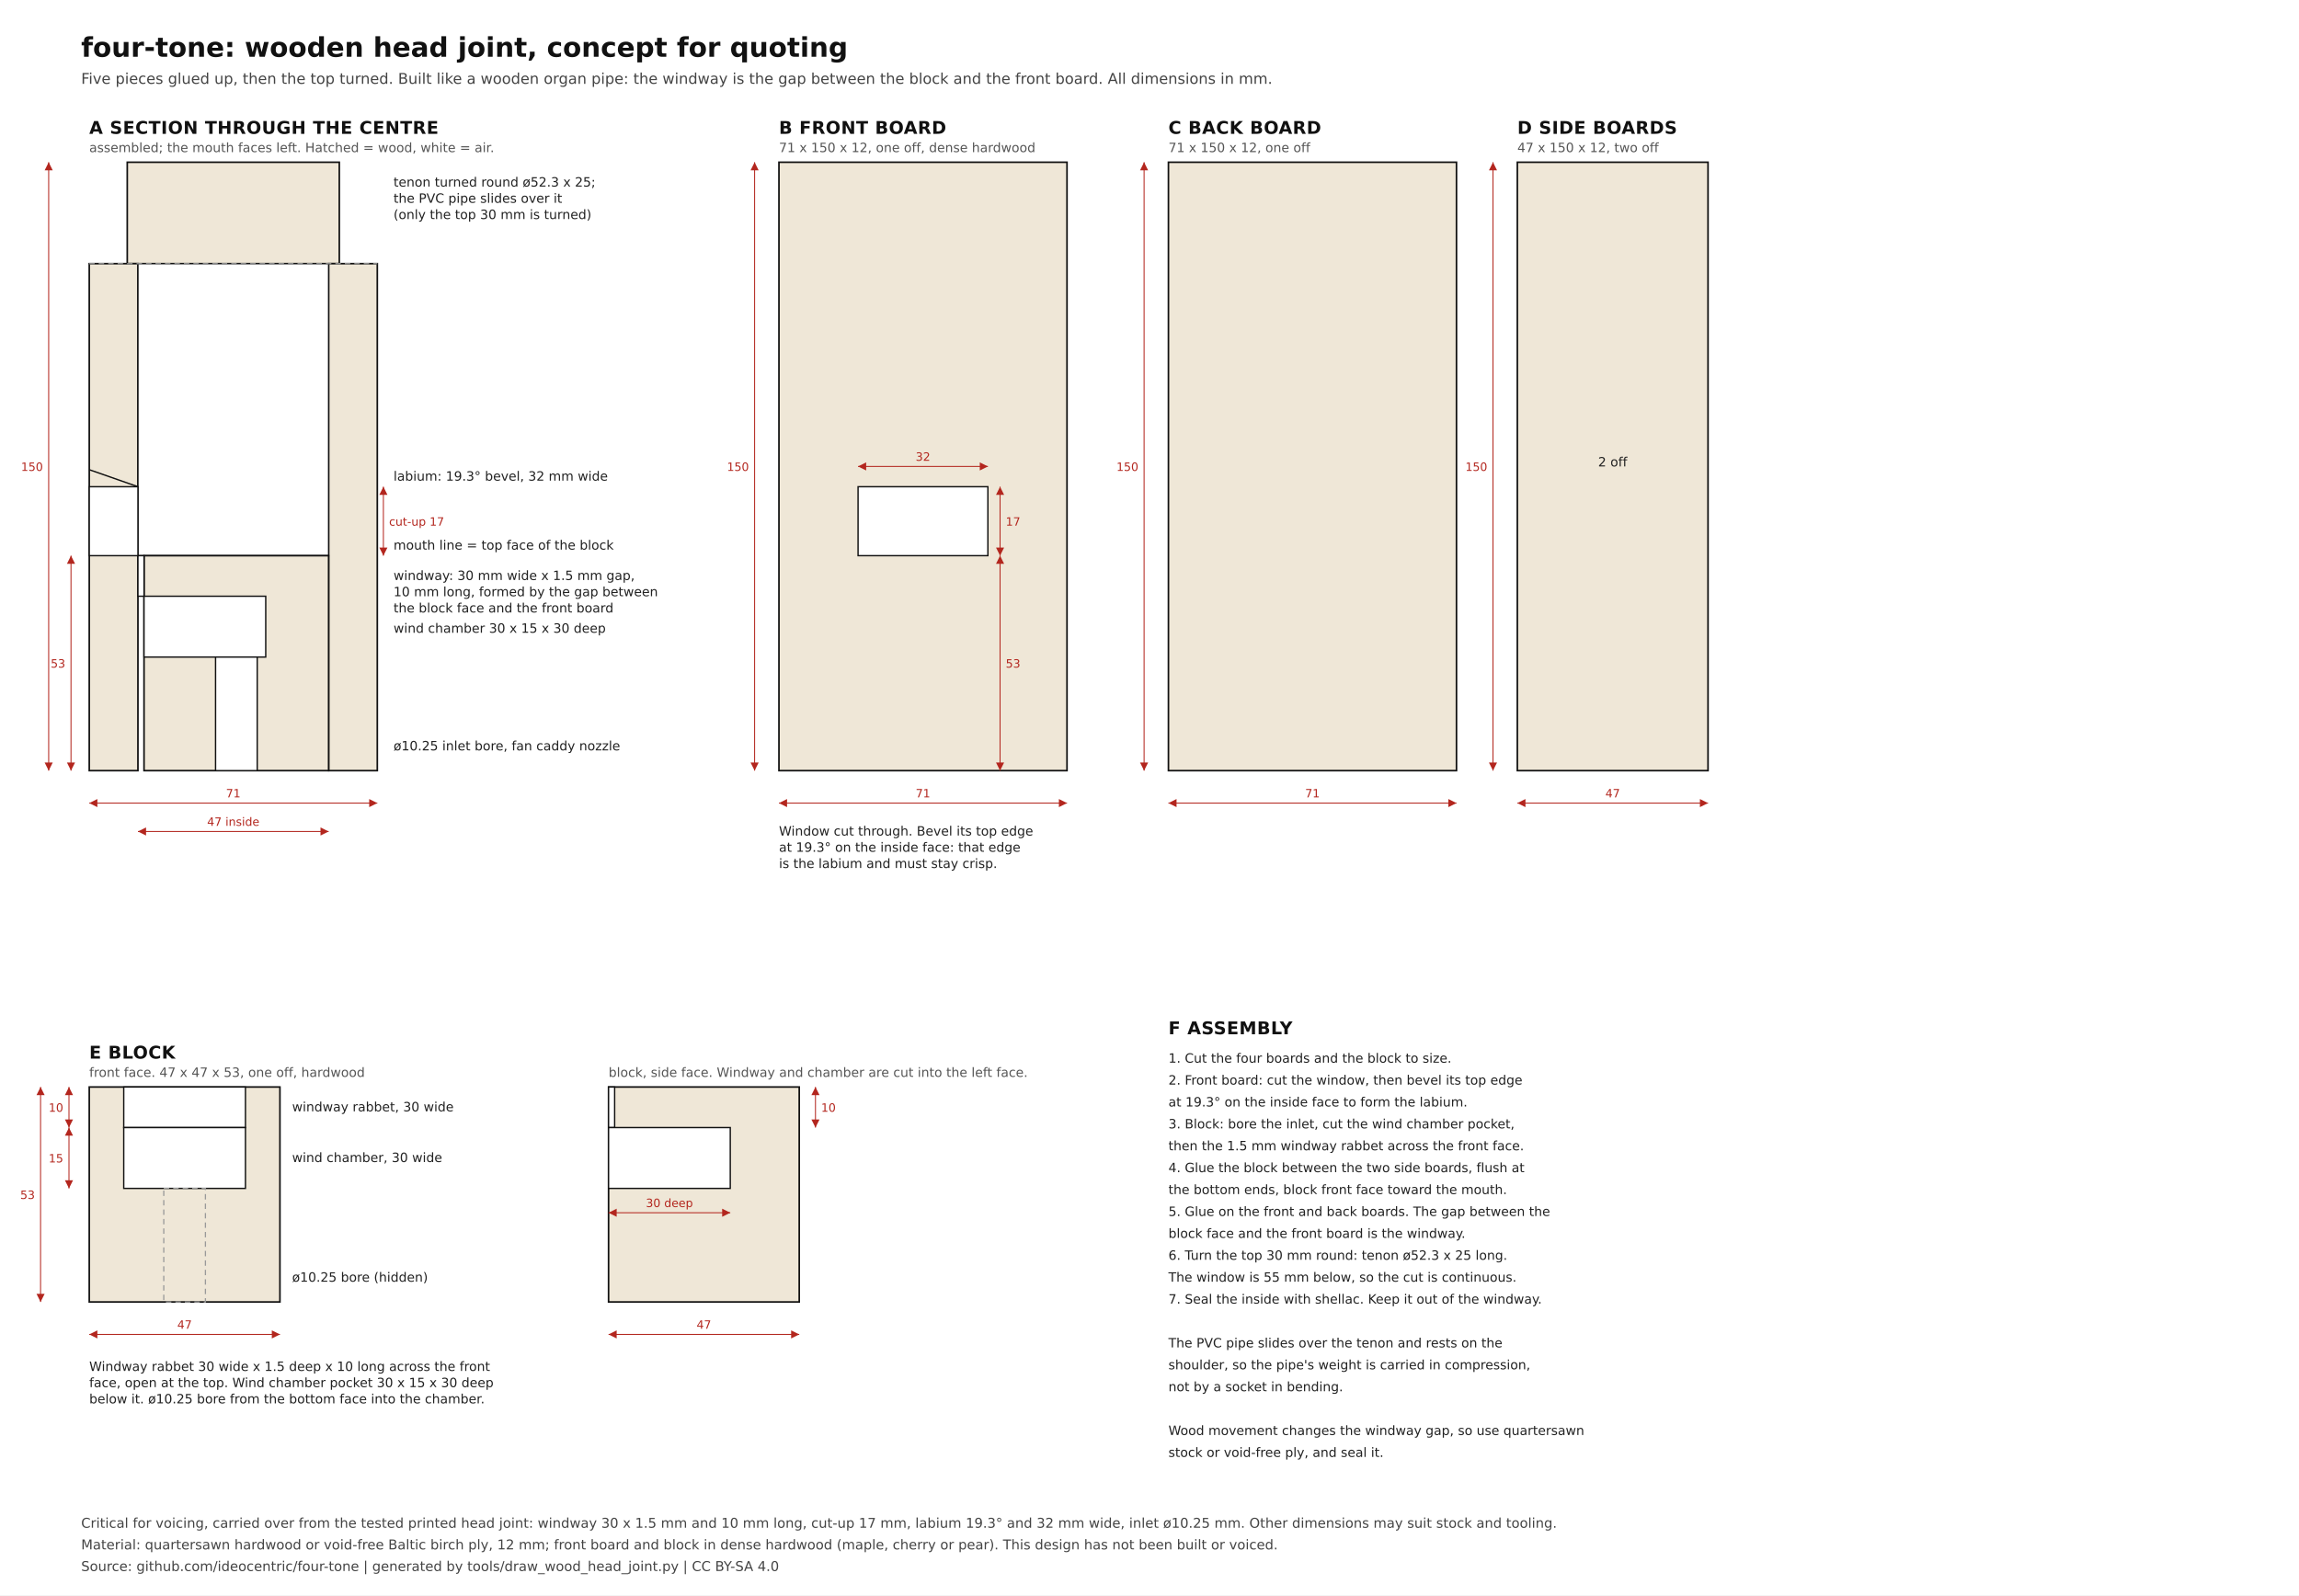
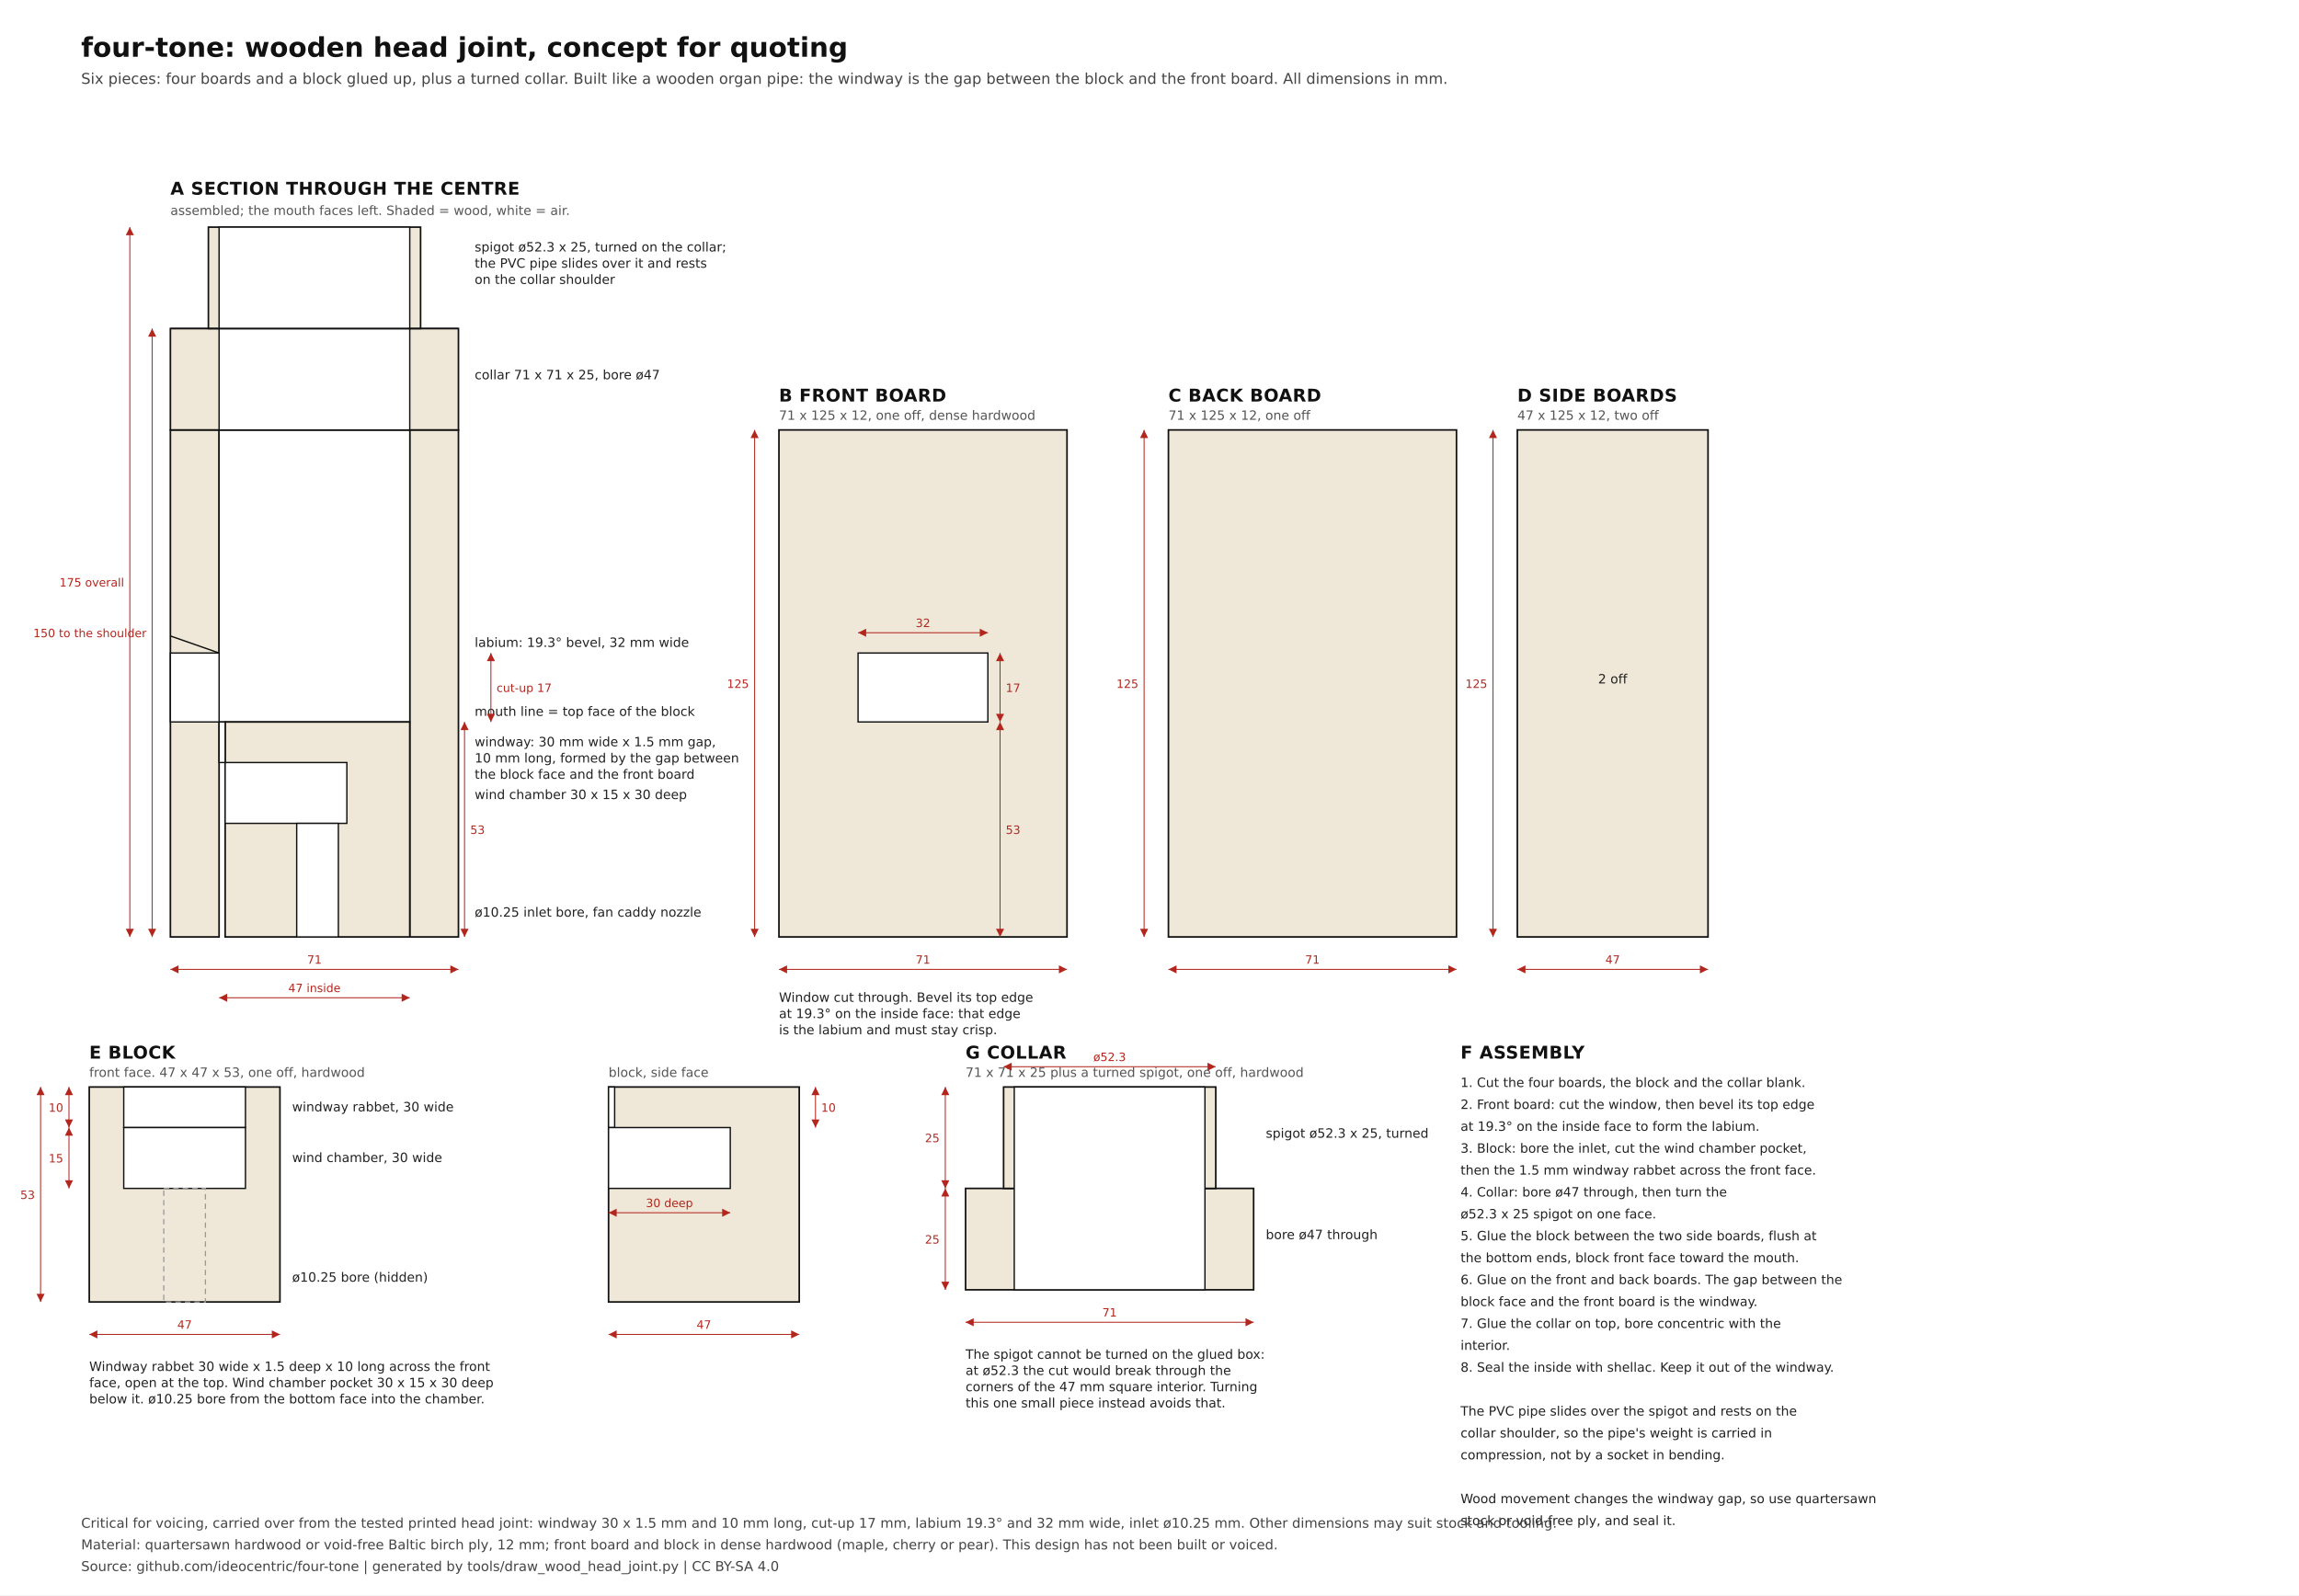
<svg xmlns="http://www.w3.org/2000/svg" width="1700" height="1180" viewBox="0 0 1700 1180">
  <style>
  text { font-family: "DejaVu Sans", Helvetica, Arial, sans-serif; fill: #111; }
  .title { font-size: 13px; font-weight: bold; letter-spacing: 0.3px; }
  .sub { font-size: 9.5px; fill: #555; }
  .note { font-size: 9.5px; fill: #222; }
  .dimtext { font-size: 8.5px; fill: #b3261e; }
  .part { fill: #efe7d7; stroke: #111; stroke-width: 1.2; }
  .void { fill: #ffffff; stroke: #111; stroke-width: 1; }
  .hidden { fill: none; stroke: #999; stroke-width: 0.9; stroke-dasharray: 4 3; }
  .thin { stroke: #111; stroke-width: 1; fill: none; }
  .dim { stroke: #b3261e; stroke-width: 0.7; fill: none; }
  .arrow { fill: #b3261e; stroke: none; }
</style>
  <rect width="1700" height="1180" fill="#ffffff" />
  <text x="60" y="42" style="font-size:20px;font-weight:bold">four-tone: wooden head joint, concept for quoting</text>
-   <text x="60" y="62" style="font-size:11px;fill:#444">Five pieces glued up, then the top turned. Built like a wooden organ pipe: the windway is the gap between the block and the front board. All dimensions in mm.</text>
-   <g transform="translate(66.0,120.0)">
-     <text x="0.0" y="-21.0" class="title" text-anchor="start">A  SECTION THROUGH THE CENTRE</text>
-     <text x="0.0" y="-7.5" class="sub" text-anchor="start">assembled; the mouth faces left. Hatched = wood, white = air.</text>
-     <polygon points="28.1,0.0 184.9,0.0 184.9,75.0 28.1,75.0" class="part" />
-     <rect x="0.0" y="75.0" width="36.0" height="375.0" class="part" />
-     <rect x="177.0" y="75.0" width="36.0" height="375.0" class="part" />
-     <rect x="36.0" y="75.0" width="141.0" height="216.0" class="void" />
-     <rect x="40.5" y="291.0" width="136.5" height="159.0" class="part" />
-     <rect x="36.0" y="291.0" width="4.5" height="30.0" class="void" />
-     <rect x="40.5" y="321.0" width="90.0" height="45.0" class="void" />
-     <rect x="93.4" y="366.0" width="30.8" height="84.0" class="void" />
-     <rect x="0.0" y="240.0" width="36.0" height="51.0" class="void" />
-     <line x1="36.0" y1="240.0" x2="0.0" y2="227.4" class="thin" />
-     <line x1="0.0" y1="75.0" x2="213.0" y2="75.0" class="hidden" />
-     <text x="225.0" y="18.0" class="note" text-anchor="start">tenon turned round ø52.3 x 25;</text>
-     <text x="225.0" y="30.0" class="note" text-anchor="start">the PVC pipe slides over it</text>
-     <text x="225.0" y="42.0" class="note" text-anchor="start">(only the top 30 mm is turned)</text>
-     <text x="225.0" y="235.5" class="note" text-anchor="start">labium: 19.3° bevel, 32 mm wide</text>
-     <text x="225.0" y="286.5" class="note" text-anchor="start">mouth line = top face of the block</text>
-     <text x="225.0" y="309.0" class="note" text-anchor="start">windway: 30 mm wide x 1.5 mm gap,</text>
-     <text x="225.0" y="321.0" class="note" text-anchor="start">10 mm long, formed by the gap between</text>
-     <text x="225.0" y="333.0" class="note" text-anchor="start">the block face and the front board</text>
-     <text x="225.0" y="348.0" class="note" text-anchor="start">wind chamber 30 x 15 x 30 deep</text>
-     <text x="225.0" y="435.0" class="note" text-anchor="start">ø10.25 inlet bore, fan caddy nozzle</text>
-     <line x1="-30.0" y1="0.0" x2="-30.0" y2="450.0" class="dim" />
-     <polygon points="-30.0,0.0 -33.0,6.0 -27.0,6.0" class="arrow" />
-     <polygon points="-30.0,450.0 -33.0,444.0 -27.0,444.0" class="arrow" />
-     <text x="-34.2" y="228.3" class="dimtext" text-anchor="end">150</text>
-     <line x1="-13.5" y1="291.0" x2="-13.5" y2="450.0" class="dim" />
-     <polygon points="-13.5,291.0 -16.5,297.0 -10.5,297.0" class="arrow" />
-     <polygon points="-13.5,450.0 -16.5,444.0 -10.5,444.0" class="arrow" />
-     <text x="-17.7" y="373.8" class="dimtext" text-anchor="end">53</text>
-     <line x1="217.5" y1="240.0" x2="217.5" y2="291.0" class="dim" />
-     <polygon points="217.5,240.0 214.5,246.0 220.5,246.0" class="arrow" />
-     <polygon points="217.5,291.0 214.5,285.0 220.5,285.0" class="arrow" />
-     <text x="221.7" y="268.8" class="dimtext" text-anchor="start">cut-up 17</text>
-     <line x1="0.0" y1="474.0" x2="213.0" y2="474.0" class="dim" />
-     <polygon points="0.0,474.0 6.0,471.0 6.0,477.0" class="arrow" />
-     <polygon points="213.0,474.0 207.0,471.0 207.0,477.0" class="arrow" />
-     <text x="106.5" y="469.8" class="dimtext" text-anchor="middle">71</text>
-     <line x1="36.0" y1="495.0" x2="177.0" y2="495.0" class="dim" />
-     <polygon points="36.0,495.0 42.0,492.0 42.0,498.0" class="arrow" />
-     <polygon points="177.0,495.0 171.0,492.0 171.0,498.0" class="arrow" />
-     <text x="106.5" y="490.8" class="dimtext" text-anchor="middle">47 inside</text>
-   </g>
-   <g transform="translate(576.0,120.0)">
+   <text x="60" y="62" style="font-size:11px;fill:#444">Six pieces: four boards and a block glued up, plus a turned collar. Built like a wooden organ pipe: the windway is the gap between the block and the front board. All dimensions in mm.</text>
+   <g transform="translate(126.0,318.0)">
+     <text x="0.0" y="-174.0" class="title" text-anchor="start">A  SECTION THROUGH THE CENTRE</text>
+     <text x="0.0" y="-159.0" class="sub" text-anchor="start">assembled; the mouth faces left. Shaded = wood, white = air.</text>
+     <rect x="0.0" y="0.0" width="36.0" height="375.0" class="part" />
+     <rect x="177.0" y="0.0" width="36.0" height="375.0" class="part" />
+     <rect x="36.0" y="0.0" width="141.0" height="216.0" class="void" />
+     <rect x="40.5" y="216.0" width="136.5" height="159.0" class="part" />
+     <rect x="36.0" y="216.0" width="4.5" height="30.0" class="void" />
+     <rect x="40.5" y="246.0" width="90.0" height="45.0" class="void" />
+     <rect x="93.4" y="291.0" width="30.8" height="84.0" class="void" />
+     <rect x="0.0" y="165.0" width="36.0" height="51.0" class="void" />
+     <line x1="36.0" y1="165.0" x2="0.0" y2="152.4" class="thin" />
+     <rect x="0.0" y="-75.0" width="213.0" height="75.0" class="part" />
+     <rect x="36.0" y="-75.0" width="141.0" height="75.0" class="void" />
+     <rect x="28.1" y="-150.0" width="156.9" height="75.0" class="part" />
+     <rect x="36.0" y="-150.0" width="141.0" height="75.0" class="void" />
+     <line x1="0.0" y1="-75.0" x2="213.0" y2="-75.0" class="thin" />
+     <text x="225.0" y="-132.0" class="note" text-anchor="start">spigot ø52.3 x 25, turned on the collar;</text>
+     <text x="225.0" y="-120.0" class="note" text-anchor="start">the PVC pipe slides over it and rests</text>
+     <text x="225.0" y="-108.0" class="note" text-anchor="start">on the collar shoulder</text>
+     <text x="225.0" y="-37.5" class="note" text-anchor="start">collar 71 x 71 x 25, bore ø47</text>
+     <text x="225.0" y="160.5" class="note" text-anchor="start">labium: 19.3° bevel, 32 mm wide</text>
+     <text x="225.0" y="211.5" class="note" text-anchor="start">mouth line = top face of the block</text>
+     <text x="225.0" y="234.0" class="note" text-anchor="start">windway: 30 mm wide x 1.5 mm gap,</text>
+     <text x="225.0" y="246.0" class="note" text-anchor="start">10 mm long, formed by the gap between</text>
+     <text x="225.0" y="258.0" class="note" text-anchor="start">the block face and the front board</text>
+     <text x="225.0" y="273.0" class="note" text-anchor="start">wind chamber 30 x 15 x 30 deep</text>
+     <text x="225.0" y="360.0" class="note" text-anchor="start">ø10.25 inlet bore, fan caddy nozzle</text>
+     <line x1="-30.0" y1="-150.0" x2="-30.0" y2="375.0" class="dim" />
+     <polygon points="-30.0,-150.0 -33.0,-144.0 -27.0,-144.0" class="arrow" />
+     <polygon points="-30.0,375.0 -33.0,369.0 -27.0,369.0" class="arrow" />
+     <text x="-34.2" y="115.8" class="dimtext" text-anchor="end">175 overall</text>
+     <line x1="-13.5" y1="-75.0" x2="-13.5" y2="375.0" class="dim" />
+     <polygon points="-13.5,-75.0 -16.5,-69.0 -10.5,-69.0" class="arrow" />
+     <polygon points="-13.5,375.0 -16.5,369.0 -10.5,369.0" class="arrow" />
+     <text x="-17.7" y="153.3" class="dimtext" text-anchor="end">150 to the shoulder</text>
+     <line x1="217.5" y1="216.0" x2="217.5" y2="375.0" class="dim" />
+     <polygon points="217.5,216.0 214.5,222.0 220.5,222.0" class="arrow" />
+     <polygon points="217.5,375.0 214.5,369.0 220.5,369.0" class="arrow" />
+     <text x="221.7" y="298.8" class="dimtext" text-anchor="start">53</text>
+     <line x1="237.0" y1="165.0" x2="237.0" y2="216.0" class="dim" />
+     <polygon points="237.0,165.0 234.0,171.0 240.0,171.0" class="arrow" />
+     <polygon points="237.0,216.0 234.0,210.0 240.0,210.0" class="arrow" />
+     <text x="241.2" y="193.8" class="dimtext" text-anchor="start">cut-up 17</text>
+     <line x1="0.0" y1="399.0" x2="213.0" y2="399.0" class="dim" />
+     <polygon points="0.0,399.0 6.0,396.0 6.0,402.0" class="arrow" />
+     <polygon points="213.0,399.0 207.0,396.0 207.0,402.0" class="arrow" />
+     <text x="106.5" y="394.8" class="dimtext" text-anchor="middle">71</text>
+     <line x1="36.0" y1="420.0" x2="177.0" y2="420.0" class="dim" />
+     <polygon points="36.0,420.0 42.0,417.0 42.0,423.0" class="arrow" />
+     <polygon points="177.0,420.0 171.0,417.0 171.0,423.0" class="arrow" />
+     <text x="106.5" y="415.8" class="dimtext" text-anchor="middle">47 inside</text>
+   </g>
+   <g transform="translate(576.0,318.0)">
    <text x="0.0" y="-21.0" class="title" text-anchor="start">B  FRONT BOARD</text>
-     <text x="0.0" y="-7.5" class="sub" text-anchor="start">71 x 150 x 12, one off, dense hardwood</text>
-     <rect x="0.0" y="0.0" width="213.0" height="450.0" class="part" />
-     <rect x="58.5" y="240.0" width="96.0" height="51.0" class="void" />
-     <line x1="58.5" y1="225.0" x2="154.5" y2="225.0" class="dim" />
-     <polygon points="58.5,225.0 64.5,222.0 64.5,228.0" class="arrow" />
-     <polygon points="154.5,225.0 148.5,222.0 148.5,228.0" class="arrow" />
-     <text x="106.5" y="220.8" class="dimtext" text-anchor="middle">32</text>
-     <line x1="163.5" y1="240.0" x2="163.5" y2="291.0" class="dim" />
-     <polygon points="163.5,240.0 160.5,246.0 166.5,246.0" class="arrow" />
-     <polygon points="163.5,291.0 160.5,285.0 166.5,285.0" class="arrow" />
-     <text x="167.7" y="268.8" class="dimtext" text-anchor="start">17</text>
-     <line x1="163.5" y1="291.0" x2="163.5" y2="450.0" class="dim" />
-     <polygon points="163.5,291.0 160.5,297.0 166.5,297.0" class="arrow" />
-     <polygon points="163.5,450.0 160.5,444.0 166.5,444.0" class="arrow" />
-     <text x="167.7" y="373.8" class="dimtext" text-anchor="start">53</text>
-     <line x1="0.0" y1="474.0" x2="213.0" y2="474.0" class="dim" />
-     <polygon points="0.0,474.0 6.0,471.0 6.0,477.0" class="arrow" />
-     <polygon points="213.0,474.0 207.0,471.0 207.0,477.0" class="arrow" />
-     <text x="106.5" y="469.8" class="dimtext" text-anchor="middle">71</text>
-     <line x1="-18.0" y1="0.0" x2="-18.0" y2="450.0" class="dim" />
+     <text x="0.0" y="-7.5" class="sub" text-anchor="start">71 x 125 x 12, one off, dense hardwood</text>
+     <rect x="0.0" y="0.0" width="213.0" height="375.0" class="part" />
+     <rect x="58.5" y="165.0" width="96.0" height="51.0" class="void" />
+     <line x1="58.5" y1="150.0" x2="154.5" y2="150.0" class="dim" />
+     <polygon points="58.5,150.0 64.5,147.0 64.5,153.0" class="arrow" />
+     <polygon points="154.5,150.0 148.5,147.0 148.5,153.0" class="arrow" />
+     <text x="106.5" y="145.8" class="dimtext" text-anchor="middle">32</text>
+     <line x1="163.5" y1="165.0" x2="163.5" y2="216.0" class="dim" />
+     <polygon points="163.5,165.0 160.5,171.0 166.5,171.0" class="arrow" />
+     <polygon points="163.5,216.0 160.5,210.0 166.5,210.0" class="arrow" />
+     <text x="167.7" y="193.8" class="dimtext" text-anchor="start">17</text>
+     <line x1="163.5" y1="216.0" x2="163.5" y2="375.0" class="dim" />
+     <polygon points="163.5,216.0 160.5,222.0 166.5,222.0" class="arrow" />
+     <polygon points="163.5,375.0 160.5,369.0 166.5,369.0" class="arrow" />
+     <text x="167.7" y="298.8" class="dimtext" text-anchor="start">53</text>
+     <line x1="0.0" y1="399.0" x2="213.0" y2="399.0" class="dim" />
+     <polygon points="0.0,399.0 6.0,396.0 6.0,402.0" class="arrow" />
+     <polygon points="213.0,399.0 207.0,396.0 207.0,402.0" class="arrow" />
+     <text x="106.5" y="394.8" class="dimtext" text-anchor="middle">71</text>
+     <line x1="-18.0" y1="0.0" x2="-18.0" y2="375.0" class="dim" />
    <polygon points="-18.0,0.0 -21.0,6.0 -15.0,6.0" class="arrow" />
-     <polygon points="-18.0,450.0 -21.0,444.0 -15.0,444.0" class="arrow" />
-     <text x="-22.2" y="228.3" class="dimtext" text-anchor="end">150</text>
-     <text x="0.0" y="498.0" class="note" text-anchor="start">Window cut through. Bevel its top edge</text>
-     <text x="0.0" y="510.0" class="note" text-anchor="start">at 19.3° on the inside face: that edge</text>
-     <text x="0.0" y="522.0" class="note" text-anchor="start">is the labium and must stay crisp.</text>
-   </g>
-   <g transform="translate(864.0,120.0)">
+     <polygon points="-18.0,375.0 -21.0,369.0 -15.0,369.0" class="arrow" />
+     <text x="-22.2" y="190.8" class="dimtext" text-anchor="end">125</text>
+     <text x="0.0" y="423.0" class="note" text-anchor="start">Window cut through. Bevel its top edge</text>
+     <text x="0.0" y="435.0" class="note" text-anchor="start">at 19.3° on the inside face: that edge</text>
+     <text x="0.0" y="447.0" class="note" text-anchor="start">is the labium and must stay crisp.</text>
+   </g>
+   <g transform="translate(864.0,318.0)">
    <text x="0.0" y="-21.0" class="title" text-anchor="start">C  BACK BOARD</text>
-     <text x="0.0" y="-7.5" class="sub" text-anchor="start">71 x 150 x 12, one off</text>
-     <rect x="0.0" y="0.0" width="213.0" height="450.0" class="part" />
-     <line x1="0.0" y1="474.0" x2="213.0" y2="474.0" class="dim" />
-     <polygon points="0.0,474.0 6.0,471.0 6.0,477.0" class="arrow" />
-     <polygon points="213.0,474.0 207.0,471.0 207.0,477.0" class="arrow" />
-     <text x="106.5" y="469.8" class="dimtext" text-anchor="middle">71</text>
-     <line x1="-18.0" y1="0.0" x2="-18.0" y2="450.0" class="dim" />
+     <text x="0.0" y="-7.5" class="sub" text-anchor="start">71 x 125 x 12, one off</text>
+     <rect x="0.0" y="0.0" width="213.0" height="375.0" class="part" />
+     <line x1="0.0" y1="399.0" x2="213.0" y2="399.0" class="dim" />
+     <polygon points="0.0,399.0 6.0,396.0 6.0,402.0" class="arrow" />
+     <polygon points="213.0,399.0 207.0,396.0 207.0,402.0" class="arrow" />
+     <text x="106.5" y="394.8" class="dimtext" text-anchor="middle">71</text>
+     <line x1="-18.0" y1="0.0" x2="-18.0" y2="375.0" class="dim" />
    <polygon points="-18.0,0.0 -21.0,6.0 -15.0,6.0" class="arrow" />
-     <polygon points="-18.0,450.0 -21.0,444.0 -15.0,444.0" class="arrow" />
-     <text x="-22.2" y="228.3" class="dimtext" text-anchor="end">150</text>
-   </g>
-   <g transform="translate(1122.0,120.0)">
+     <polygon points="-18.0,375.0 -21.0,369.0 -15.0,369.0" class="arrow" />
+     <text x="-22.2" y="190.8" class="dimtext" text-anchor="end">125</text>
+   </g>
+   <g transform="translate(1122.0,318.0)">
    <text x="0.0" y="-21.0" class="title" text-anchor="start">D  SIDE BOARDS</text>
-     <text x="0.0" y="-7.5" class="sub" text-anchor="start">47 x 150 x 12, two off</text>
-     <rect x="0.0" y="0.0" width="141.0" height="450.0" class="part" />
-     <text x="70.5" y="225.0" class="note" text-anchor="middle">2 off</text>
-     <line x1="0.0" y1="474.0" x2="141.0" y2="474.0" class="dim" />
-     <polygon points="0.0,474.0 6.0,471.0 6.0,477.0" class="arrow" />
-     <polygon points="141.0,474.0 135.0,471.0 135.0,477.0" class="arrow" />
-     <text x="70.5" y="469.8" class="dimtext" text-anchor="middle">47</text>
-     <line x1="-18.0" y1="0.0" x2="-18.0" y2="450.0" class="dim" />
+     <text x="0.0" y="-7.5" class="sub" text-anchor="start">47 x 125 x 12, two off</text>
+     <rect x="0.0" y="0.0" width="141.0" height="375.0" class="part" />
+     <text x="70.5" y="187.5" class="note" text-anchor="middle">2 off</text>
+     <line x1="0.0" y1="399.0" x2="141.0" y2="399.0" class="dim" />
+     <polygon points="0.0,399.0 6.0,396.0 6.0,402.0" class="arrow" />
+     <polygon points="141.0,399.0 135.0,396.0 135.0,402.0" class="arrow" />
+     <text x="70.5" y="394.8" class="dimtext" text-anchor="middle">47</text>
+     <line x1="-18.0" y1="0.0" x2="-18.0" y2="375.0" class="dim" />
    <polygon points="-18.0,0.0 -21.0,6.0 -15.0,6.0" class="arrow" />
-     <polygon points="-18.0,450.0 -21.0,444.0 -15.0,444.0" class="arrow" />
-     <text x="-22.2" y="228.3" class="dimtext" text-anchor="end">150</text>
+     <polygon points="-18.0,375.0 -21.0,369.0 -15.0,369.0" class="arrow" />
+     <text x="-22.2" y="190.8" class="dimtext" text-anchor="end">125</text>
  </g>
  <g transform="translate(66.0,804.0)">
    <text x="0.0" y="-21.0" class="title" text-anchor="start">E  BLOCK</text>
    <text x="0.0" y="-7.5" class="sub" text-anchor="start">front face. 47 x 47 x 53, one off, hardwood</text>
    <rect x="0.0" y="0.0" width="141.0" height="159.0" class="part" />
    <rect x="25.5" y="0.0" width="90.0" height="30.0" class="void" />
    <rect x="25.5" y="30.0" width="90.0" height="45.0" class="void" />
    <rect x="55.1" y="75.0" width="30.8" height="84.0" class="hidden" />
    <text x="150.0" y="18.0" class="note" text-anchor="start">windway rabbet, 30 wide</text>
    <text x="150.0" y="55.5" class="note" text-anchor="start">wind chamber, 30 wide</text>
    <text x="150.0" y="144.0" class="note" text-anchor="start">ø10.25 bore (hidden)</text>
    <line x1="0.0" y1="183.0" x2="141.0" y2="183.0" class="dim" />
    <polygon points="0.0,183.0 6.0,180.0 6.0,186.0" class="arrow" />
    <polygon points="141.0,183.0 135.0,180.0 135.0,186.0" class="arrow" />
    <text x="70.5" y="178.8" class="dimtext" text-anchor="middle">47</text>
    <line x1="-15.0" y1="0.0" x2="-15.0" y2="30.0" class="dim" />
    <polygon points="-15.0,0.0 -18.0,6.0 -12.0,6.0" class="arrow" />
    <polygon points="-15.0,30.0 -18.0,24.0 -12.0,24.0" class="arrow" />
    <text x="-19.2" y="18.3" class="dimtext" text-anchor="end">10</text>
    <line x1="-15.0" y1="30.0" x2="-15.0" y2="75.0" class="dim" />
    <polygon points="-15.0,30.0 -18.0,36.0 -12.0,36.0" class="arrow" />
    <polygon points="-15.0,75.0 -18.0,69.0 -12.0,69.0" class="arrow" />
    <text x="-19.2" y="55.8" class="dimtext" text-anchor="end">15</text>
    <line x1="-36.0" y1="0.0" x2="-36.0" y2="159.0" class="dim" />
    <polygon points="-36.0,0.0 -39.0,6.0 -33.0,6.0" class="arrow" />
    <polygon points="-36.0,159.0 -39.0,153.0 -33.0,153.0" class="arrow" />
    <text x="-40.2" y="82.8" class="dimtext" text-anchor="end">53</text>
    <text x="0.0" y="210.0" class="note" text-anchor="start">Windway rabbet 30 wide x 1.5 deep x 10 long across the front</text>
    <text x="0.0" y="222.0" class="note" text-anchor="start">face, open at the top. Wind chamber pocket 30 x 15 x 30 deep</text>
    <text x="0.0" y="234.0" class="note" text-anchor="start">below it. ø10.25 bore from the bottom face into the chamber.</text>
  </g>
  <g transform="translate(450.0,804.0)">
-     <text x="0.0" y="-7.5" class="sub" text-anchor="start">block, side face. Windway and chamber are cut into the left face.</text>
+     <text x="0.0" y="-7.5" class="sub" text-anchor="start">block, side face</text>
    <rect x="0.0" y="0.0" width="141.0" height="159.0" class="part" />
    <rect x="0.0" y="0.0" width="4.5" height="30.0" class="void" />
    <rect x="0.0" y="30.0" width="90.0" height="45.0" class="void" />
    <line x1="0.0" y1="93.0" x2="90.0" y2="93.0" class="dim" />
    <polygon points="0.0,93.0 6.0,90.0 6.0,96.0" class="arrow" />
    <polygon points="90.0,93.0 84.0,90.0 84.0,96.0" class="arrow" />
    <text x="45.0" y="88.8" class="dimtext" text-anchor="middle">30 deep</text>
    <line x1="0.0" y1="183.0" x2="141.0" y2="183.0" class="dim" />
    <polygon points="0.0,183.0 6.0,180.0 6.0,186.0" class="arrow" />
    <polygon points="141.0,183.0 135.0,180.0 135.0,186.0" class="arrow" />
    <text x="70.5" y="178.8" class="dimtext" text-anchor="middle">47</text>
    <line x1="153.0" y1="0.0" x2="153.0" y2="30.0" class="dim" />
    <polygon points="153.0,0.0 150.0,6.0 156.0,6.0" class="arrow" />
    <polygon points="153.0,30.0 150.0,24.0 156.0,24.0" class="arrow" />
    <text x="157.2" y="18.3" class="dimtext" text-anchor="start">10</text>
  </g>
-   <g transform="translate(864.0,786.0)">
+   <g transform="translate(714.0,804.0)">
+     <text x="0.0" y="-21.0" class="title" text-anchor="start">G  COLLAR</text>
+     <text x="0.0" y="-7.5" class="sub" text-anchor="start">71 x 71 x 25 plus a turned spigot, one off, hardwood</text>
+     <rect x="0.0" y="75.0" width="213.0" height="75.0" class="part" />
+     <rect x="28.1" y="0.0" width="156.9" height="75.0" class="part" />
+     <rect x="36.0" y="0.0" width="141.0" height="150.0" class="void" />
+     <text x="222.0" y="37.5" class="note" text-anchor="start">spigot ø52.3 x 25, turned</text>
+     <text x="222.0" y="112.5" class="note" text-anchor="start">bore ø47 through</text>
+     <line x1="28.1" y1="-15.0" x2="184.9" y2="-15.0" class="dim" />
+     <polygon points="28.1,-15.0 34.1,-18.0 34.1,-12.0" class="arrow" />
+     <polygon points="184.9,-15.0 178.9,-18.0 178.9,-12.0" class="arrow" />
+     <text x="106.5" y="-19.2" class="dimtext" text-anchor="middle">ø52.3</text>
+     <line x1="0.0" y1="174.0" x2="213.0" y2="174.0" class="dim" />
+     <polygon points="0.0,174.0 6.0,171.0 6.0,177.0" class="arrow" />
+     <polygon points="213.0,174.0 207.0,171.0 207.0,177.0" class="arrow" />
+     <text x="106.5" y="169.8" class="dimtext" text-anchor="middle">71</text>
+     <line x1="-15.0" y1="0.0" x2="-15.0" y2="75.0" class="dim" />
+     <polygon points="-15.0,0.0 -18.0,6.0 -12.0,6.0" class="arrow" />
+     <polygon points="-15.0,75.0 -18.0,69.0 -12.0,69.0" class="arrow" />
+     <text x="-19.2" y="40.8" class="dimtext" text-anchor="end">25</text>
+     <line x1="-15.0" y1="75.0" x2="-15.0" y2="150.0" class="dim" />
+     <polygon points="-15.0,75.0 -18.0,81.0 -12.0,81.0" class="arrow" />
+     <polygon points="-15.0,150.0 -18.0,144.0 -12.0,144.0" class="arrow" />
+     <text x="-19.2" y="115.8" class="dimtext" text-anchor="end">25</text>
+     <text x="0.0" y="201.0" class="note" text-anchor="start">The spigot cannot be turned on the glued box:</text>
+     <text x="0.0" y="213.0" class="note" text-anchor="start">at ø52.3 the cut would break through the</text>
+     <text x="0.0" y="225.0" class="note" text-anchor="start">corners of the 47 mm square interior. Turning</text>
+     <text x="0.0" y="237.0" class="note" text-anchor="start">this one small piece instead avoids that.</text>
+   </g>
+   <g transform="translate(1080.0,804.0)">
    <text x="0.0" y="-21.0" class="title" text-anchor="start">F  ASSEMBLY</text>
-     <text x="0.0" y="0.0" class="note" text-anchor="start">1. Cut the four boards and the block to size.</text>
+     <text x="0.0" y="0.0" class="note" text-anchor="start">1. Cut the four boards, the block and the collar blank.</text>
    <text x="0.0" y="16.2" class="note" text-anchor="start">2. Front board: cut the window, then bevel its top edge</text>
    <text x="0.0" y="32.4" class="note" text-anchor="start">   at 19.3° on the inside face to form the labium.</text>
    <text x="0.0" y="48.6" class="note" text-anchor="start">3. Block: bore the inlet, cut the wind chamber pocket,</text>
    <text x="0.0" y="64.8" class="note" text-anchor="start">   then the 1.5 mm windway rabbet across the front face.</text>
-     <text x="0.0" y="81.0" class="note" text-anchor="start">4. Glue the block between the two side boards, flush at</text>
-     <text x="0.0" y="97.2" class="note" text-anchor="start">   the bottom ends, block front face toward the mouth.</text>
-     <text x="0.0" y="113.4" class="note" text-anchor="start">5. Glue on the front and back boards. The gap between the</text>
-     <text x="0.0" y="129.6" class="note" text-anchor="start">   block face and the front board is the windway.</text>
-     <text x="0.0" y="145.8" class="note" text-anchor="start">6. Turn the top 30 mm round: tenon ø52.3 x 25 long.</text>
-     <text x="0.0" y="162.0" class="note" text-anchor="start">   The window is 55 mm below, so the cut is continuous.</text>
-     <text x="0.0" y="178.2" class="note" text-anchor="start">7. Seal the inside with shellac. Keep it out of the windway.</text>
-     <text x="0.0" y="194.4" class="note" text-anchor="start" />
-     <text x="0.0" y="210.6" class="note" text-anchor="start">The PVC pipe slides over the tenon and rests on the</text>
-     <text x="0.0" y="226.8" class="note" text-anchor="start">shoulder, so the pipe's weight is carried in compression,</text>
-     <text x="0.0" y="243.0" class="note" text-anchor="start">not by a socket in bending.</text>
-     <text x="0.0" y="259.2" class="note" text-anchor="start" />
-     <text x="0.0" y="275.4" class="note" text-anchor="start">Wood movement changes the windway gap, so use quartersawn</text>
-     <text x="0.0" y="291.6" class="note" text-anchor="start">stock or void-free ply, and seal it.</text>
+     <text x="0.0" y="81.0" class="note" text-anchor="start">4. Collar: bore ø47 through, then turn the</text>
+     <text x="0.0" y="97.2" class="note" text-anchor="start">   ø52.3 x 25 spigot on one face.</text>
+     <text x="0.0" y="113.4" class="note" text-anchor="start">5. Glue the block between the two side boards, flush at</text>
+     <text x="0.0" y="129.6" class="note" text-anchor="start">   the bottom ends, block front face toward the mouth.</text>
+     <text x="0.0" y="145.8" class="note" text-anchor="start">6. Glue on the front and back boards. The gap between the</text>
+     <text x="0.0" y="162.0" class="note" text-anchor="start">   block face and the front board is the windway.</text>
+     <text x="0.0" y="178.2" class="note" text-anchor="start">7. Glue the collar on top, bore concentric with the</text>
+     <text x="0.0" y="194.4" class="note" text-anchor="start">   interior.</text>
+     <text x="0.0" y="210.6" class="note" text-anchor="start">8. Seal the inside with shellac. Keep it out of the windway.</text>
+     <text x="0.0" y="226.8" class="note" text-anchor="start" />
+     <text x="0.0" y="243.0" class="note" text-anchor="start">The PVC pipe slides over the spigot and rests on the</text>
+     <text x="0.0" y="259.2" class="note" text-anchor="start">collar shoulder, so the pipe's weight is carried in</text>
+     <text x="0.0" y="275.4" class="note" text-anchor="start">compression, not by a socket in bending.</text>
+     <text x="0.0" y="291.6" class="note" text-anchor="start" />
+     <text x="0.0" y="307.8" class="note" text-anchor="start">Wood movement changes the windway gap, so use quartersawn</text>
+     <text x="0.0" y="324.0" class="note" text-anchor="start">stock or void-free ply, and seal it.</text>
  </g>
  <text x="60" y="1130" style="font-size:10px;fill:#444">Critical for voicing, carried over from the tested printed head joint: windway 30 x 1.5 mm and 10 mm long, cut-up 17 mm, labium 19.3° and 32 mm wide, inlet ø10.25 mm. Other dimensions may suit stock and tooling.</text>
  <text x="60" y="1146" style="font-size:10px;fill:#444">Material: quartersawn hardwood or void-free Baltic birch ply, 12 mm; front board and block in dense hardwood (maple, cherry or pear). This design has not been built or voiced.</text>
  <text x="60" y="1162" style="font-size:10px;fill:#444">Source: github.com/ideocentric/four-tone  |  generated by tools/draw_wood_head_joint.py  |  CC BY-SA 4.0</text>
</svg>
